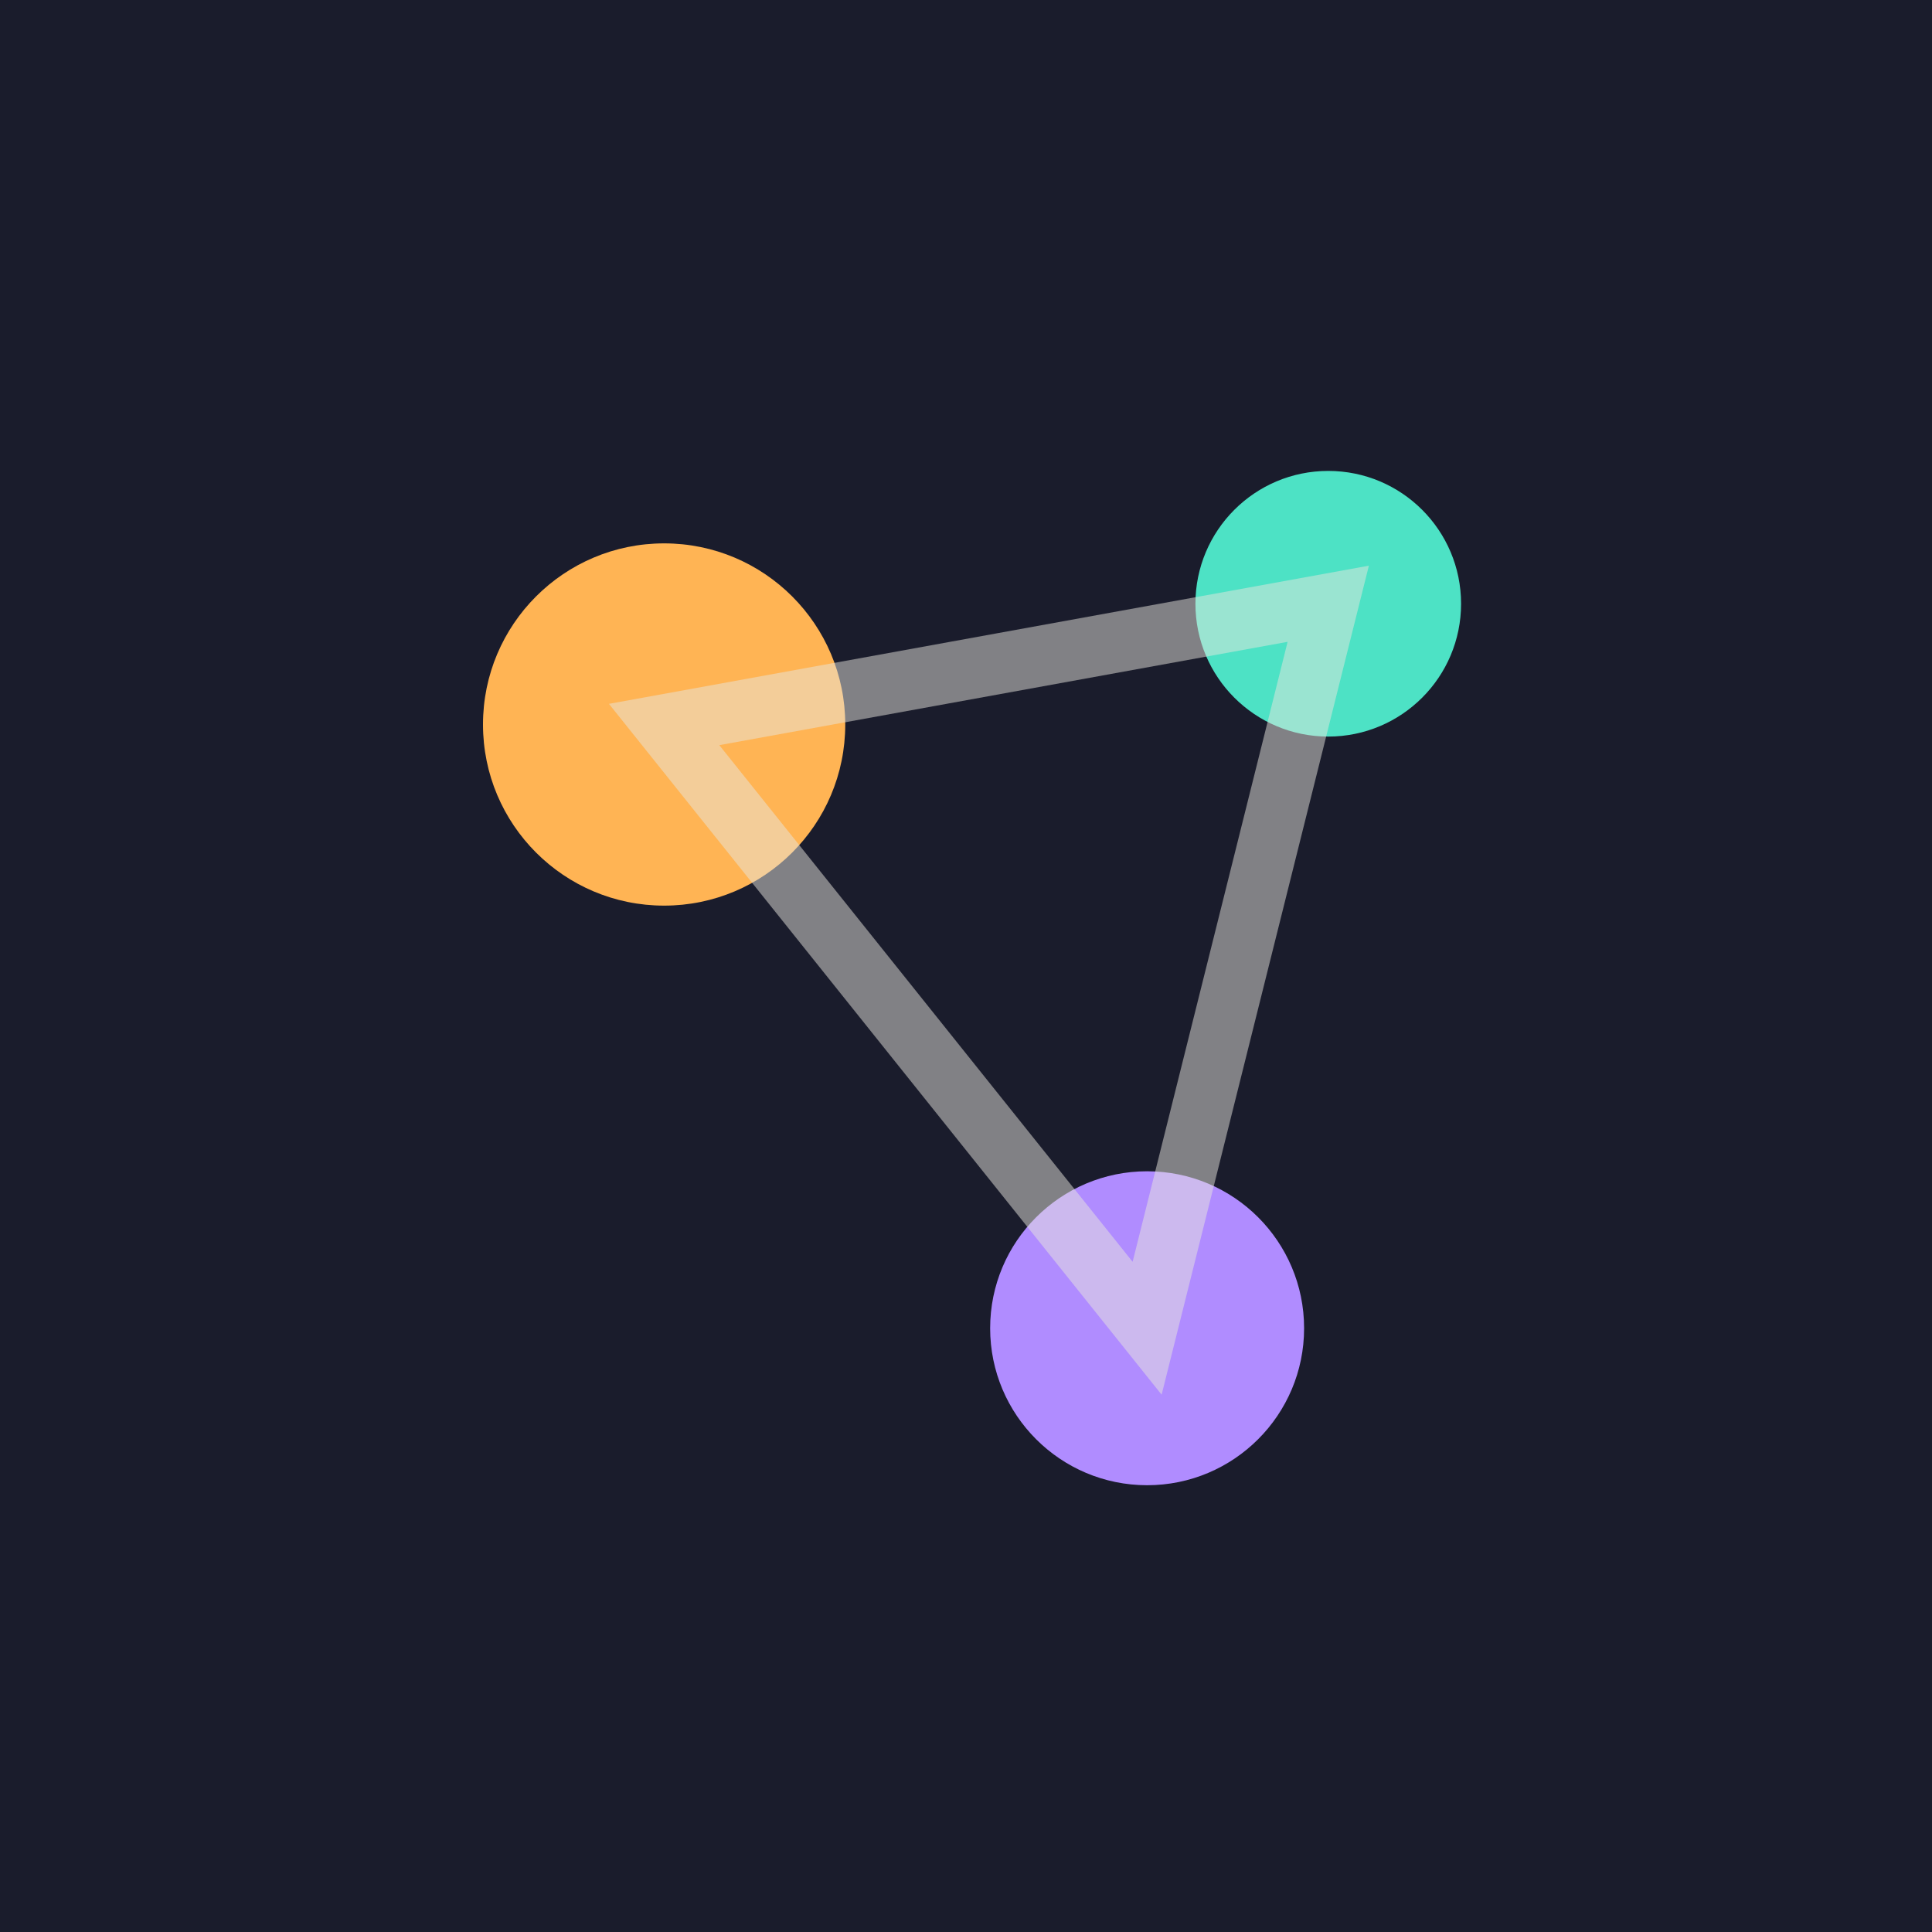
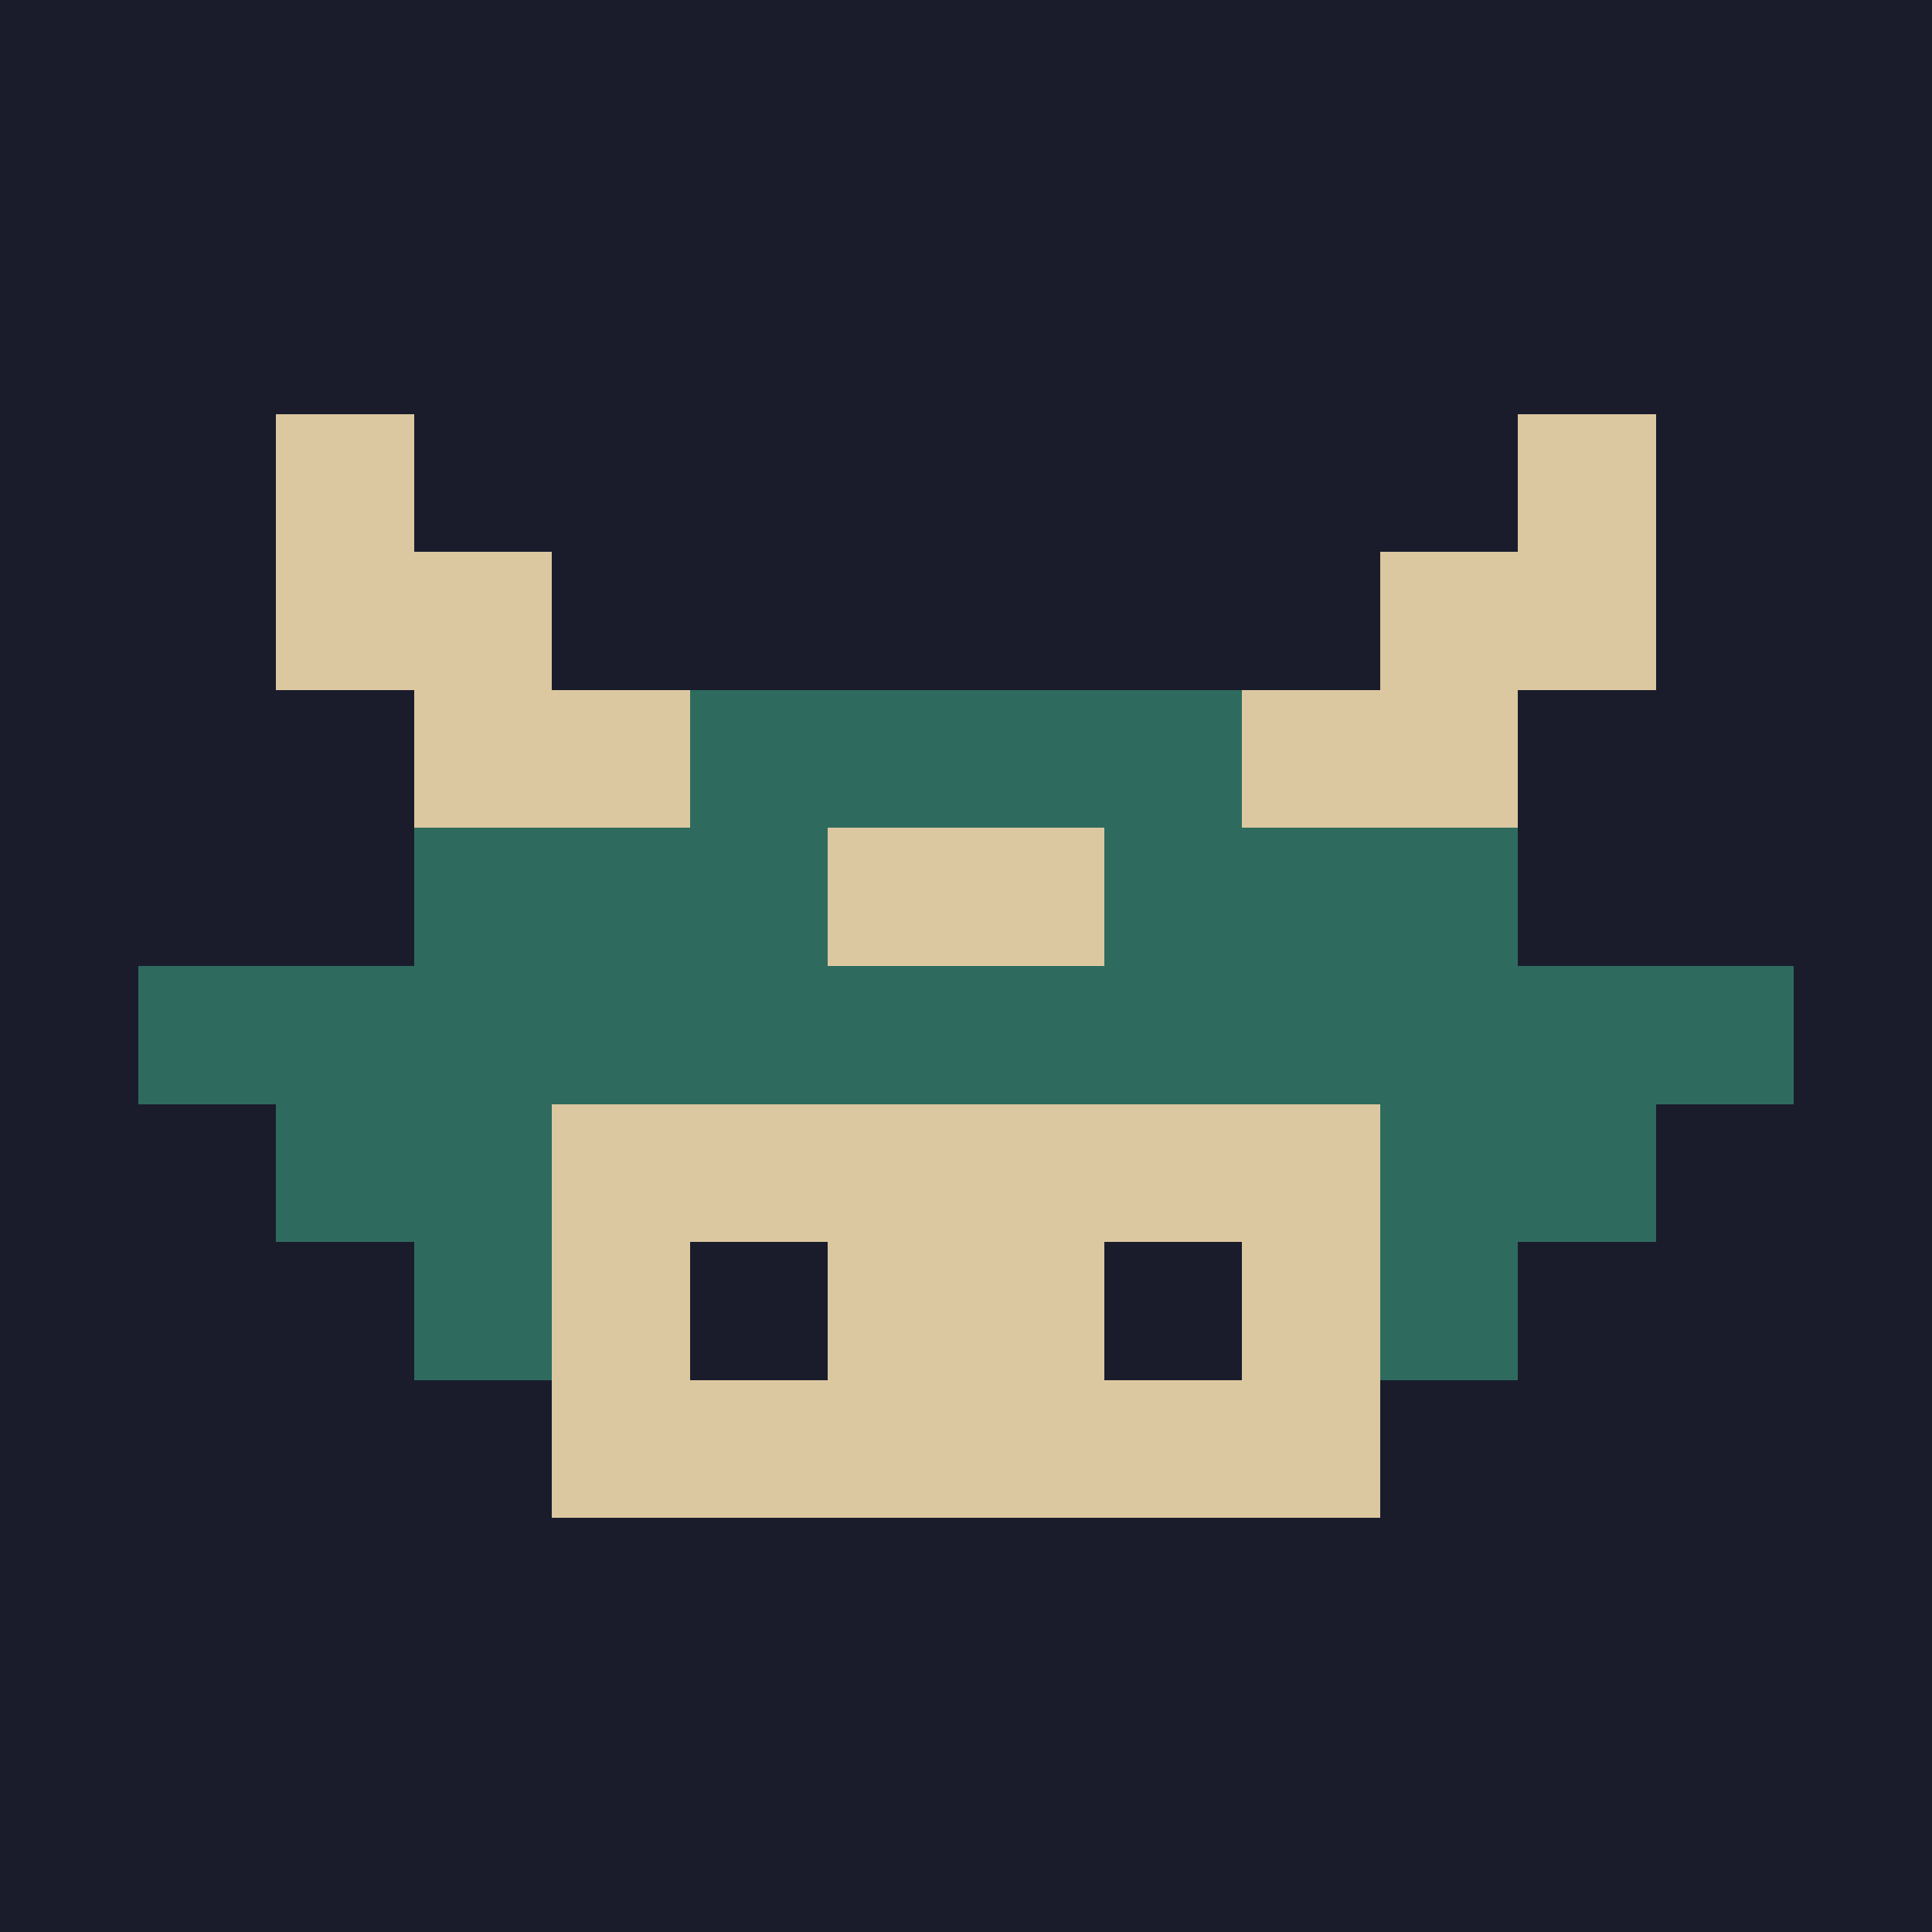
- <svg xmlns="http://www.w3.org/2000/svg" viewBox="0 0 32 32">
-   <rect width="32" height="32" fill="#1a1c2c" />
-   <circle cx="11" cy="12" r="3" fill="#ffb454" />
-   <circle cx="22" cy="10" r="2.2" fill="#4de2c5" />
-   <circle cx="19" cy="22" r="2.6" fill="#b08cff" />
-   <path d="M11 12 22 10 19 22Z" fill="none" stroke="#e9e6df" stroke-opacity=".5" />
+ <svg xmlns="http://www.w3.org/2000/svg" viewBox="0 0 14 14" shape-rendering="crispEdges">
+   <rect width="14" height="14" fill="#1a1c2c" />
+   <rect x="2" y="3" width="1" height="1" fill="#dcc8a0" />
+   <rect x="11" y="3" width="1" height="1" fill="#dcc8a0" />
+   <rect x="2" y="4" width="1" height="1" fill="#dcc8a0" />
+   <rect x="3" y="4" width="1" height="1" fill="#dcc8a0" />
+   <rect x="10" y="4" width="1" height="1" fill="#dcc8a0" />
+   <rect x="11" y="4" width="1" height="1" fill="#dcc8a0" />
+   <rect x="3" y="5" width="1" height="1" fill="#dcc8a0" />
+   <rect x="4" y="5" width="1" height="1" fill="#dcc8a0" />
+   <rect x="5" y="5" width="1" height="1" fill="#2e6b5e" />
+   <rect x="6" y="5" width="1" height="1" fill="#2e6b5e" />
+   <rect x="7" y="5" width="1" height="1" fill="#2e6b5e" />
+   <rect x="8" y="5" width="1" height="1" fill="#2e6b5e" />
+   <rect x="9" y="5" width="1" height="1" fill="#dcc8a0" />
+   <rect x="10" y="5" width="1" height="1" fill="#dcc8a0" />
+   <rect x="3" y="6" width="1" height="1" fill="#2e6b5e" />
+   <rect x="4" y="6" width="1" height="1" fill="#2e6b5e" />
+   <rect x="5" y="6" width="1" height="1" fill="#2e6b5e" />
+   <rect x="6" y="6" width="1" height="1" fill="#dcc8a0" />
+   <rect x="7" y="6" width="1" height="1" fill="#dcc8a0" />
+   <rect x="8" y="6" width="1" height="1" fill="#2e6b5e" />
+   <rect x="9" y="6" width="1" height="1" fill="#2e6b5e" />
+   <rect x="10" y="6" width="1" height="1" fill="#2e6b5e" />
+   <rect x="1" y="7" width="1" height="1" fill="#2e6b5e" />
+   <rect x="2" y="7" width="1" height="1" fill="#2e6b5e" />
+   <rect x="3" y="7" width="1" height="1" fill="#2e6b5e" />
+   <rect x="4" y="7" width="1" height="1" fill="#2e6b5e" />
+   <rect x="5" y="7" width="1" height="1" fill="#2e6b5e" />
+   <rect x="6" y="7" width="1" height="1" fill="#2e6b5e" />
+   <rect x="7" y="7" width="1" height="1" fill="#2e6b5e" />
+   <rect x="8" y="7" width="1" height="1" fill="#2e6b5e" />
+   <rect x="9" y="7" width="1" height="1" fill="#2e6b5e" />
+   <rect x="10" y="7" width="1" height="1" fill="#2e6b5e" />
+   <rect x="11" y="7" width="1" height="1" fill="#2e6b5e" />
+   <rect x="12" y="7" width="1" height="1" fill="#2e6b5e" />
+   <rect x="2" y="8" width="1" height="1" fill="#2e6b5e" />
+   <rect x="3" y="8" width="1" height="1" fill="#2e6b5e" />
+   <rect x="4" y="8" width="1" height="1" fill="#dcc8a0" />
+   <rect x="5" y="8" width="1" height="1" fill="#dcc8a0" />
+   <rect x="6" y="8" width="1" height="1" fill="#dcc8a0" />
+   <rect x="7" y="8" width="1" height="1" fill="#dcc8a0" />
+   <rect x="8" y="8" width="1" height="1" fill="#dcc8a0" />
+   <rect x="9" y="8" width="1" height="1" fill="#dcc8a0" />
+   <rect x="10" y="8" width="1" height="1" fill="#2e6b5e" />
+   <rect x="11" y="8" width="1" height="1" fill="#2e6b5e" />
+   <rect x="3" y="9" width="1" height="1" fill="#2e6b5e" />
+   <rect x="4" y="9" width="1" height="1" fill="#dcc8a0" />
+   <rect x="5" y="9" width="1" height="1" fill="#1a1c2c" />
+   <rect x="6" y="9" width="1" height="1" fill="#dcc8a0" />
+   <rect x="7" y="9" width="1" height="1" fill="#dcc8a0" />
+   <rect x="8" y="9" width="1" height="1" fill="#1a1c2c" />
+   <rect x="9" y="9" width="1" height="1" fill="#dcc8a0" />
+   <rect x="10" y="9" width="1" height="1" fill="#2e6b5e" />
+   <rect x="4" y="10" width="1" height="1" fill="#dcc8a0" />
+   <rect x="5" y="10" width="1" height="1" fill="#dcc8a0" />
+   <rect x="6" y="10" width="1" height="1" fill="#dcc8a0" />
+   <rect x="7" y="10" width="1" height="1" fill="#dcc8a0" />
+   <rect x="8" y="10" width="1" height="1" fill="#dcc8a0" />
+   <rect x="9" y="10" width="1" height="1" fill="#dcc8a0" />
</svg>
